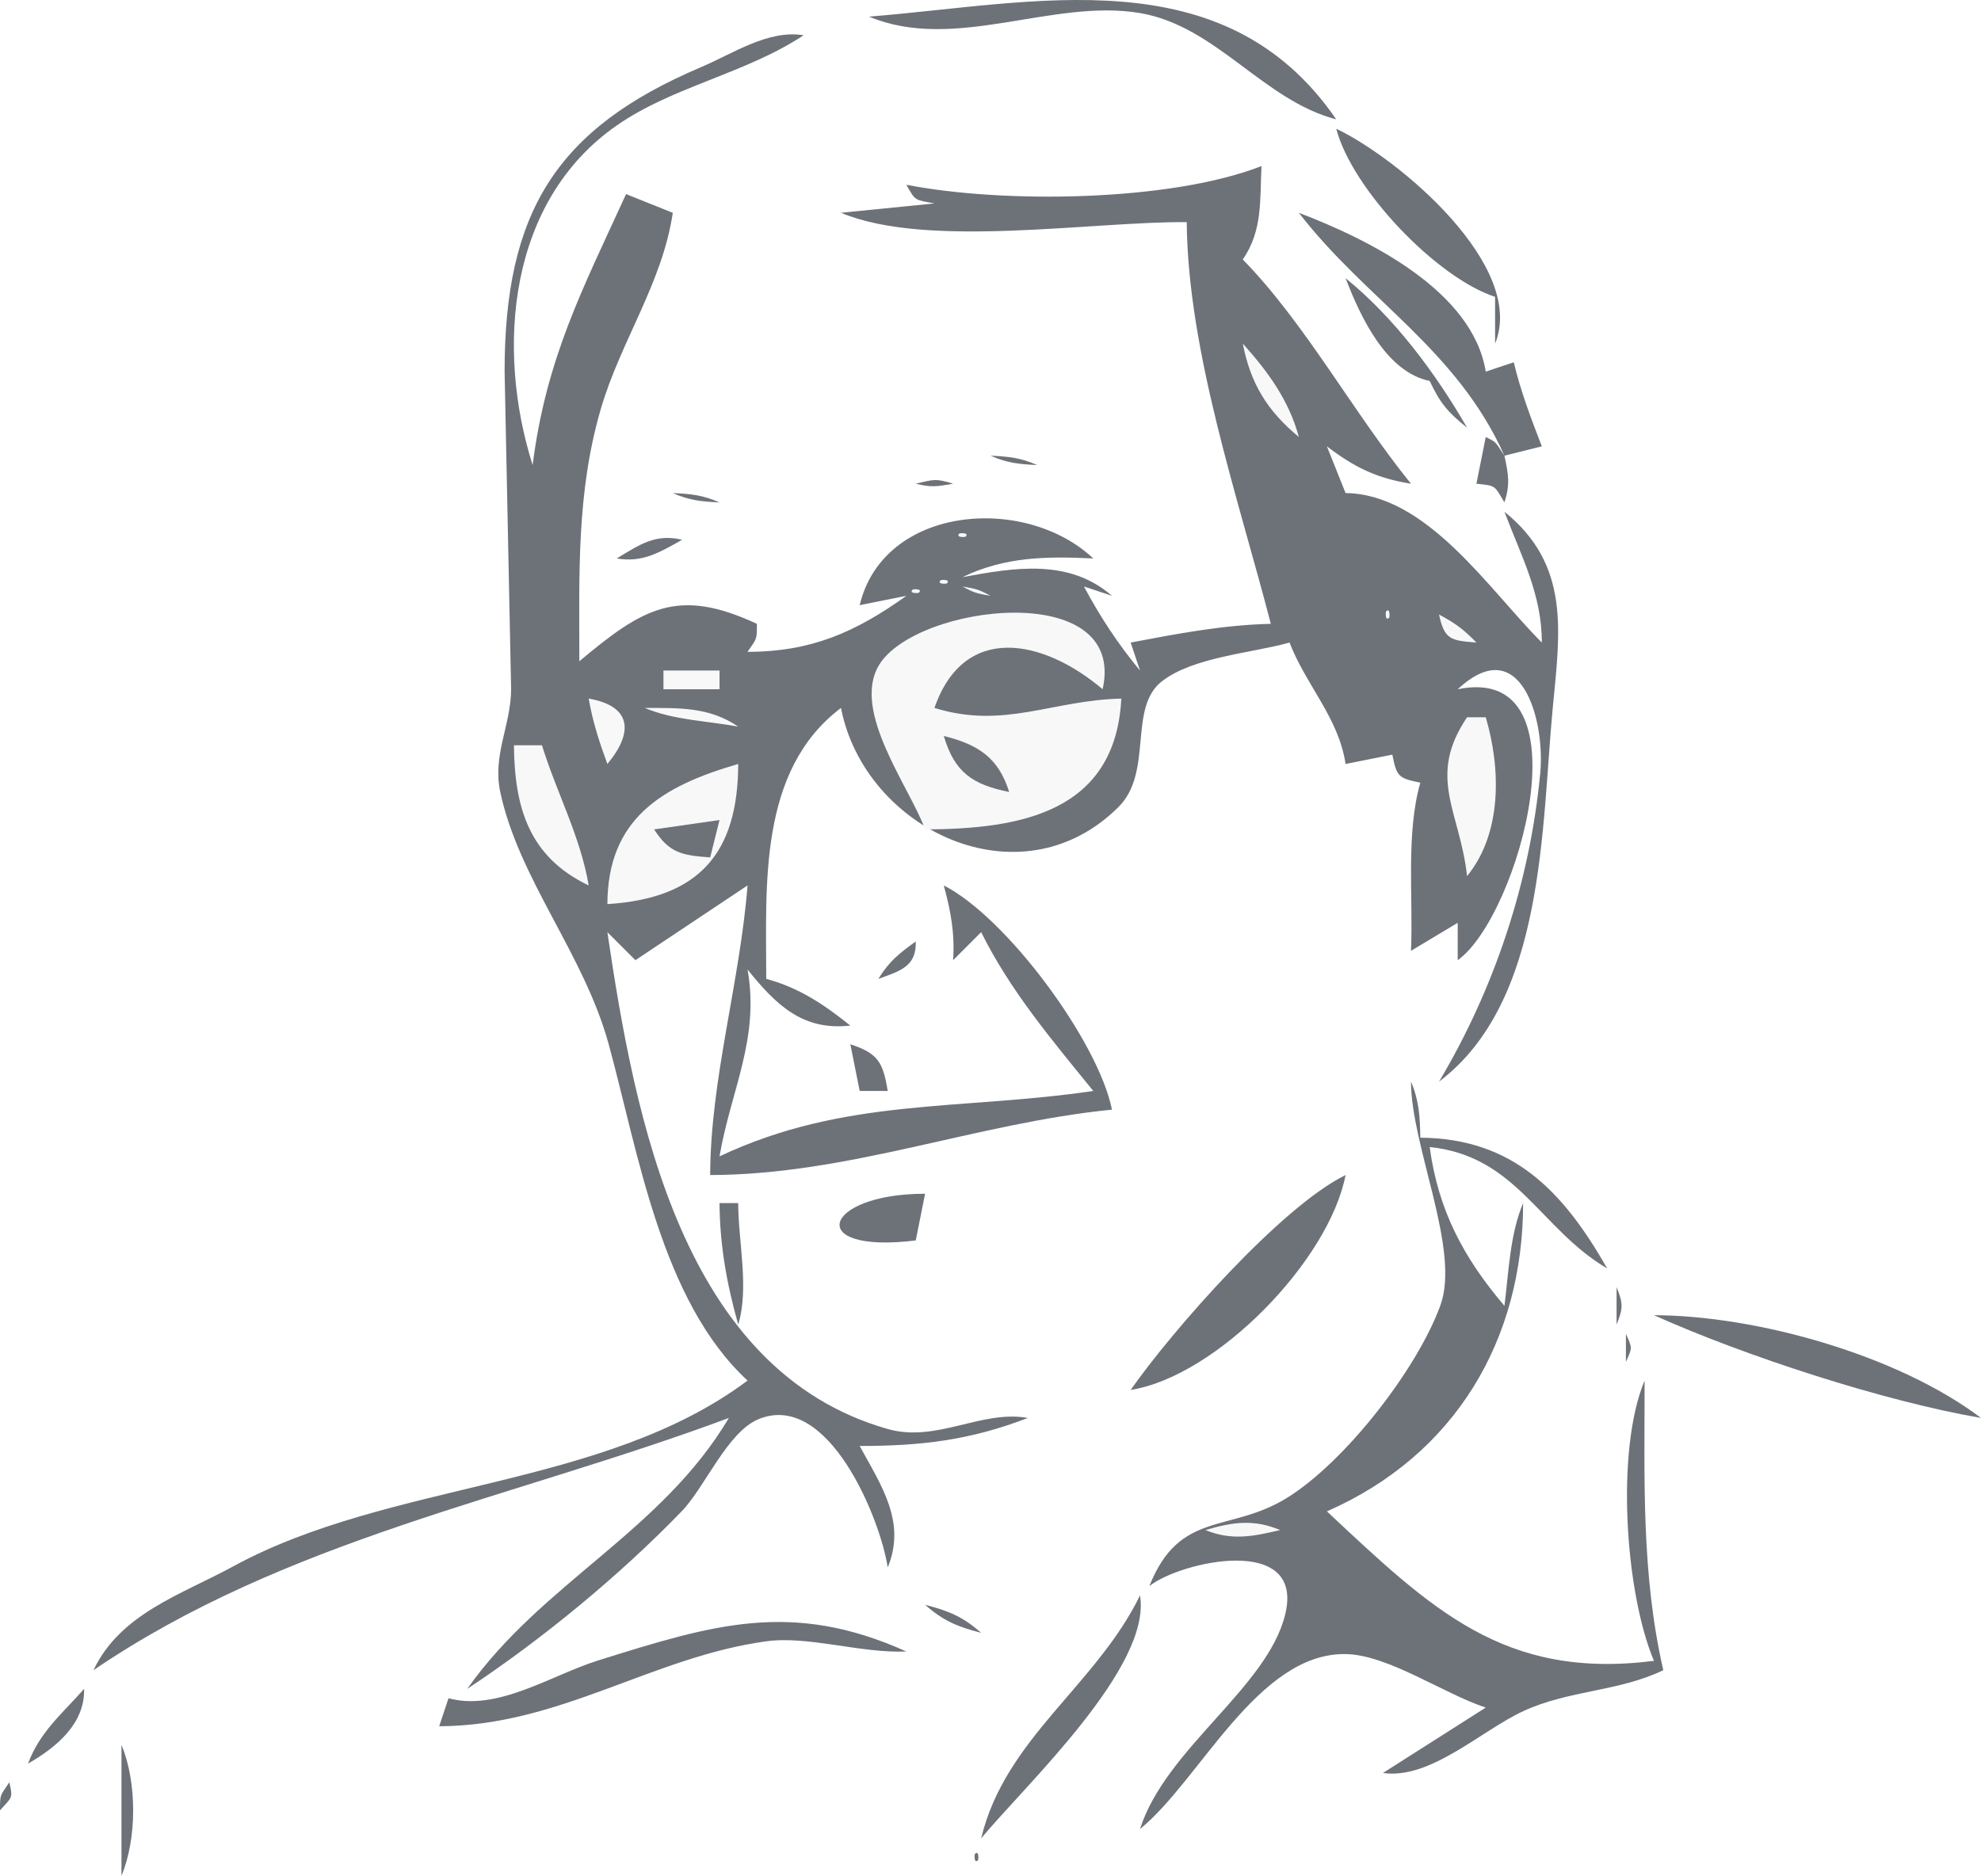
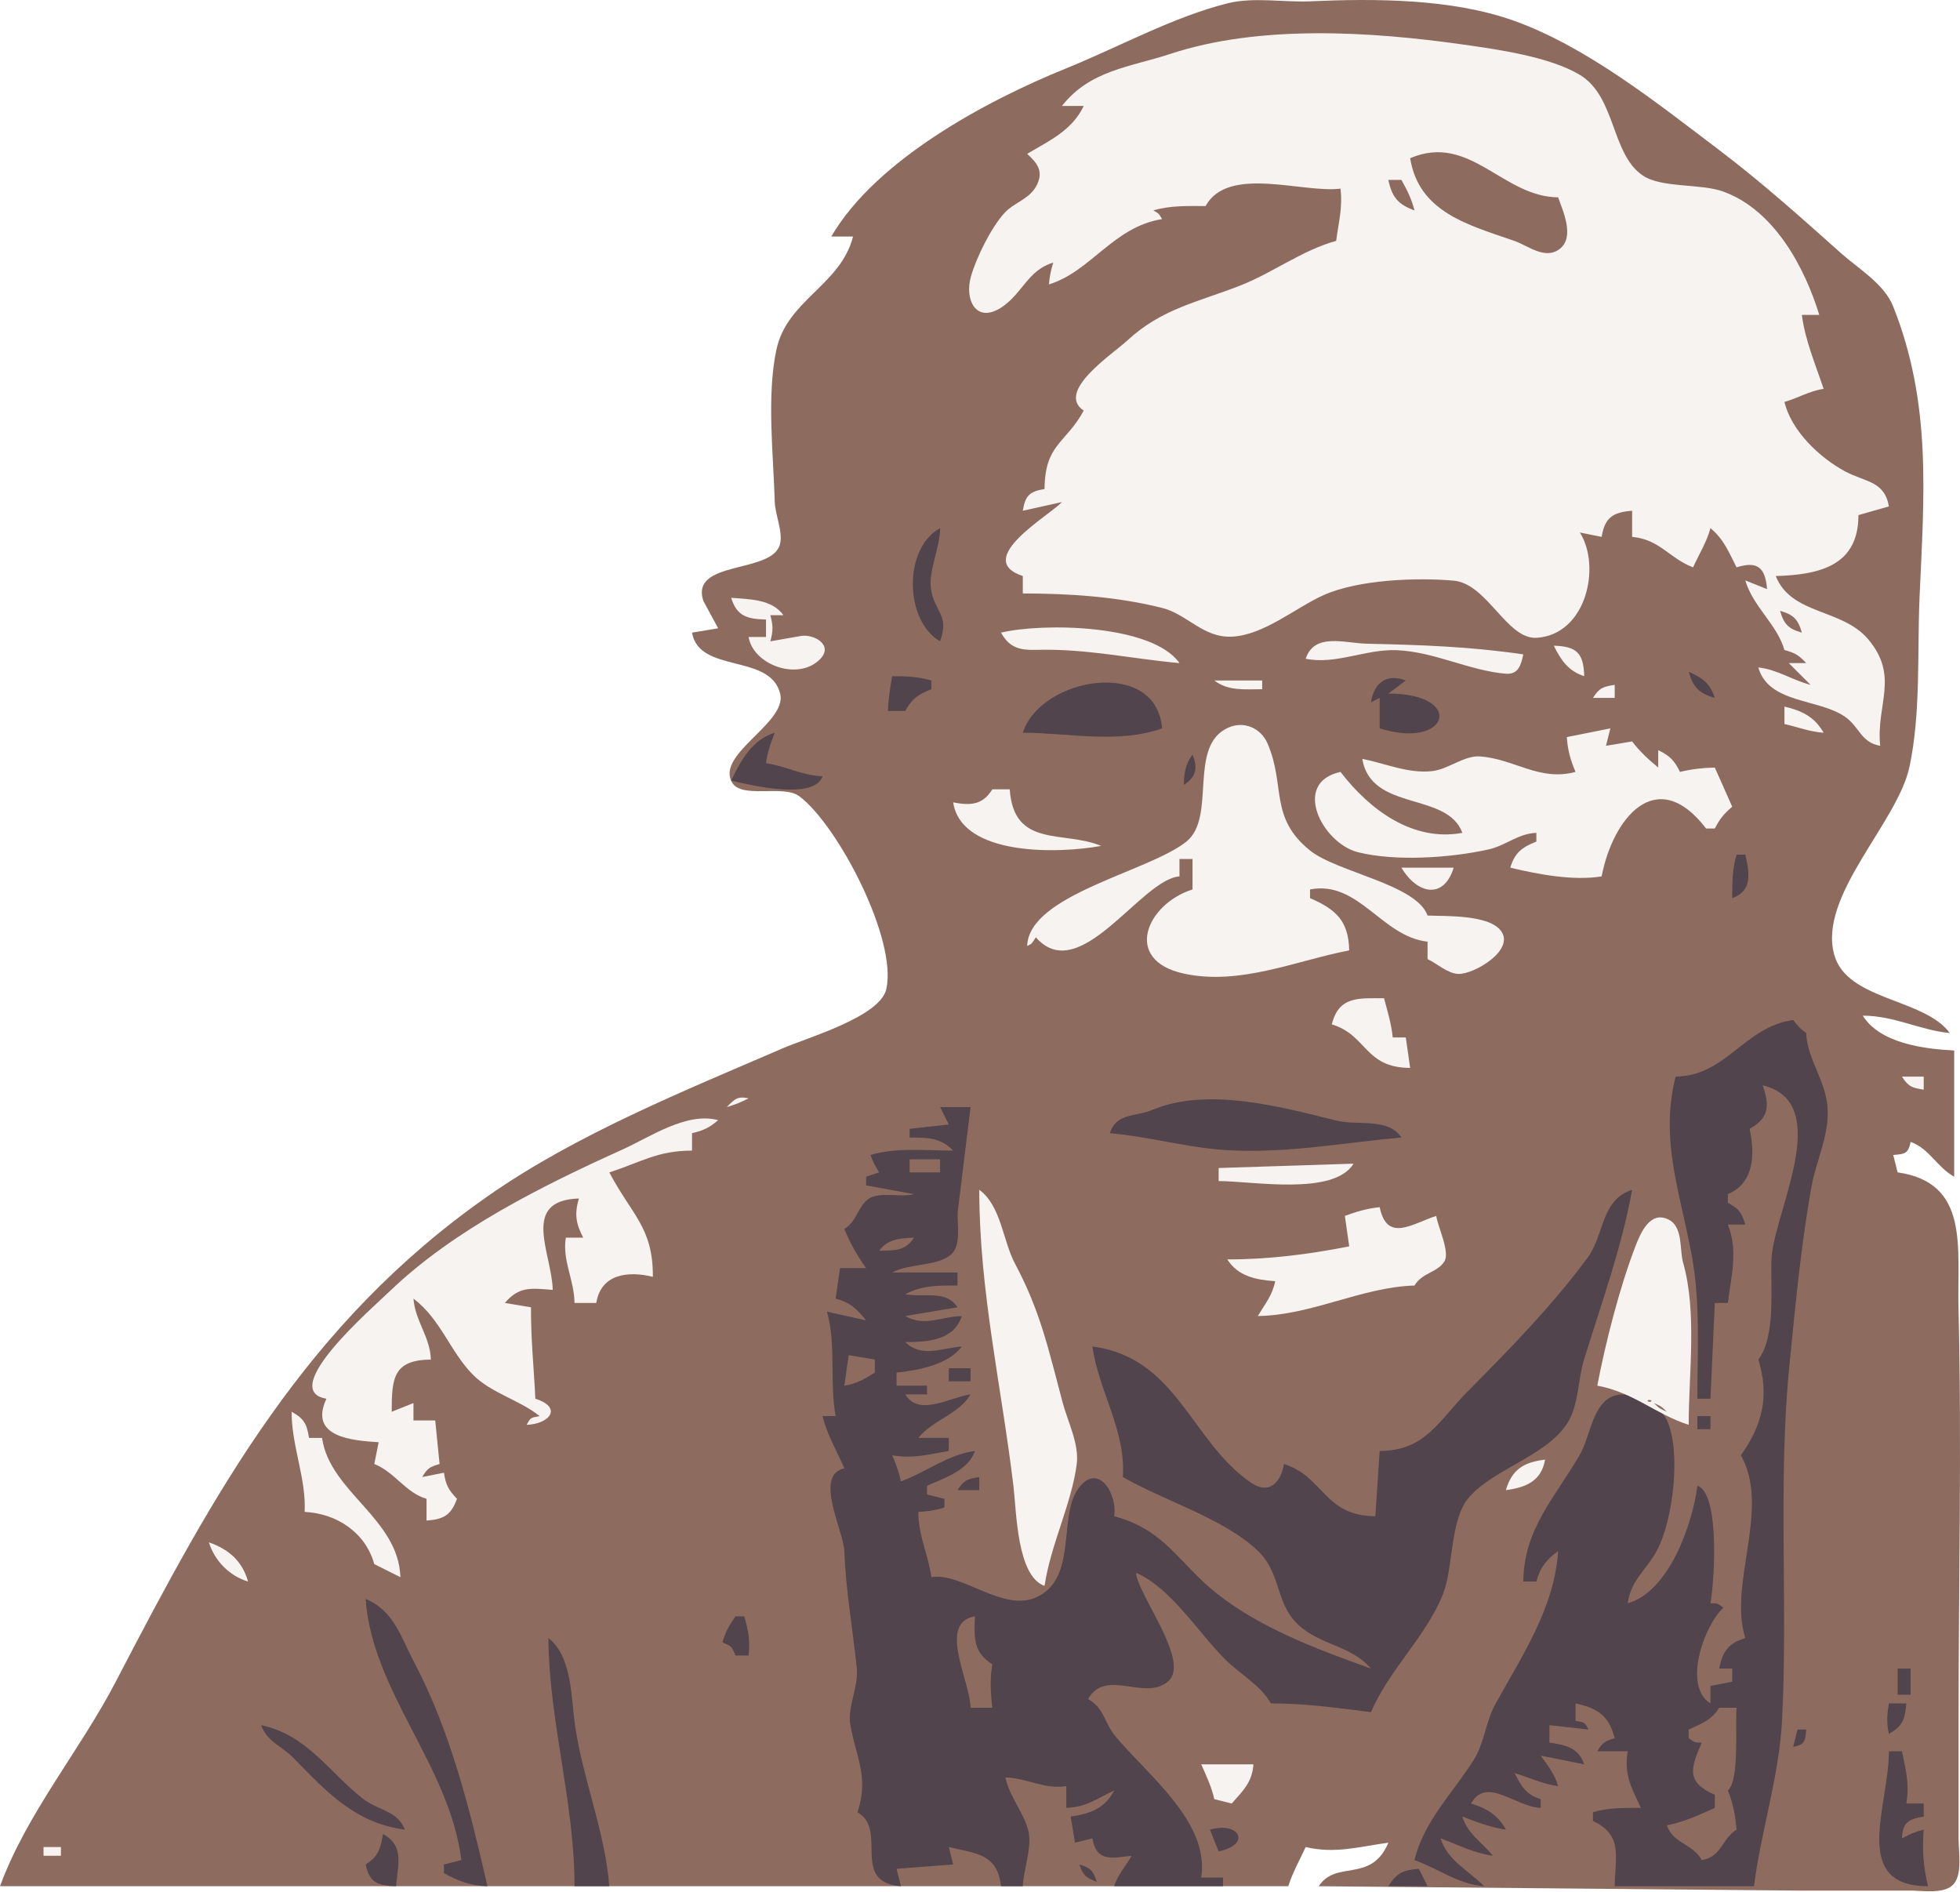
- <svg xmlns="http://www.w3.org/2000/svg" width="212" height="200.777" id="svg2" version="1.1">
-   <defs id="defs24" />
-   <path style="fill:#6d7279;stroke:none" d="m 93,1.777 c 9.161,3.844 19.625,-1.966 29,-0.378 8.164,1.383 13.189,9.347 21,11.378 C 130.987,-4.733 110.703,0.38 93,1.777 M 80,147.777 c -15.493,11.592 -38.222,10.732 -55,19.864 -5.661,3.081 -12.092,5.05 -15,11.136 20.667,-14.061 44.857,-18.374 68,-27 -7.198,12.147 -20.018,17.676 -28,29 7.999,-5.291 16.286,-12.113 22.957,-19.015 2.507,-2.594 4.892,-8.513 8.256,-9.872 7.476,-3.019 13.018,10.758 13.787,15.887 2.011,-4.848 -0.679,-8.746 -3,-13 6.599,0 11.812,-0.617 18,-3 -4.987,-0.893 -9.753,2.673 -15,1.182 -21.997,-6.249 -27.064,-33.303 -30,-53.182 l 3,3 12,-8 c -0.819,10.381 -3.971,20.742 -4,31 14.882,-0.041 28.452,-5.552 43,-7 -1.478,-7.326 -11.297,-20.596 -18,-24 0.758,2.803 1.186,5.099 1,8 l 3,-3 c 3.107,6.272 7.61,11.59 12,17 -14.302,2.103 -26.631,0.686 -40,7 1.224,-7.111 4.315,-12.586 3,-20 3.064,3.812 5.925,6.581 11,6 -2.828,-2.267 -5.494,-4.055 -9,-5 0,-10.028 -0.861,-22.309 8,-29 2.512,12.982 19.162,21.094 29.697,10.606 3.761,-3.745 0.979,-10.622 4.66,-13.466 3.377,-2.61 9.578,-2.995 13.643,-4.14 1.781,4.607 5.246,8.025 6,13 l 5,-1 c 0.482,2.364 0.636,2.518 3,3 -1.564,5.443 -0.754,12.254 -1,18 l 5,-3 0,4 c 6.542,-4.648 14.127,-31.931 0,-29 6.675,-6.222 9.383,3.151 8.829,9 -1.103,11.632 -4.882,23.02 -10.829,33 11.38,-8.587 10.953,-27.219 12.17,-40 0.776,-8.152 1.911,-15.297 -5.17,-21 1.782,4.723 4.022,8.869 4,14 -5.705,-5.705 -12.265,-15.88 -21,-16 l -2,-5 c 2.946,2.247 5.338,3.421 9,4 -6.116,-7.53 -11.358,-17.217 -18,-24 2.133,-3.117 1.821,-6.295 2,-10 -9.723,3.801 -27.566,4.036 -38,2 0.98,1.783 0.908,1.594 3,2 l -10,1 c 9.21,3.865 26.804,0.916 37,1 0.116,13.835 5.526,29.578 9,43 -5.079,0.105 -10.018,1.061 -15,2 l 1,3 c -2.357,-2.846 -4.258,-5.742 -6,-9 l 3,1 c -4.594,-3.995 -10.381,-3.043 -16,-2 4.569,-2.201 8.997,-2.237 14,-2 -7.33,-6.897 -22.456,-5.671 -25,5 l 5,-1 c -5.516,3.939 -10.202,5.977 -17,6 0.986,-1.479 1,-1.203 1,-3 -8.488,-3.96 -12.185,-1.698 -19,4 0,-9.266 -0.325,-18.017 2.296,-27 2.115,-7.247 6.592,-13.473 7.704,-21 l -5,-2 c -4.673,10.209 -8.552,17.602 -10,29 -3.96,-12.522 -2.605,-28.278 9.001,-36.348 C 72.022,9.243 79.743,7.9 86,3.777 c -3.777,-0.629 -7.527,1.947 -11,3.421 C 59.456,13.794 54,22.783 54,39.777 l 0.698,34 c -0.02,3.855 -2.01,7.045 -1.163,11 2.011,9.394 8.962,17.334 11.605,27 3.186,11.651 5.619,27.462 14.861,36 M 143,13.777 c 1.672,6.431 10.675,15.918 17,18 l 0,5 c 3.382,-8.307 -10.302,-19.802 -17,-23 m -4,9 c 7.223,9.36 16.895,14.595 22,26 -1.023,-1.534 -0.805,-1.402 -2,-2 l -1,5 c 2.121,0.228 1.89,0.15 3,2 0.622,-1.943 0.436,-2.949 0,-5 l 4,-1 c -1.151,-2.987 -2.261,-5.882 -3,-9 l -3,1 c -1.396,-8.656 -12.51,-14.141 -20,-17 m 5,7 c 1.622,4.219 4.363,10.046 9,11 1.104,2.357 1.956,3.376 4,5 -3.336,-5.799 -7.792,-11.787 -13,-16 m 11,1 1,1 -1,-1 z" id="path4" />
-   <path style="fill:#f8f8f9;stroke:none" d="m 133,36.777 c 0.833,4.304 2.634,7.209 6,10 -1.068,-3.931 -3.29,-6.979 -6,-10 z" id="path6" />
-   <path style="fill:#6d7279;stroke:none" d="m 106,48.777 c 1.769,0.779 3.036,0.912 5,1 -1.769,-0.779 -3.036,-0.912 -5,-1 m -8,3 c 1.659,0.406 2.242,0.309 4,0 -1.809,-0.574 -2.069,-0.465 -4,0 m -26,1 c 1.769,0.779 3.036,0.912 5,1 -1.769,-0.779 -3.036,-0.912 -5,-1 m -6,7 c 2.764,0.47 4.553,-0.631 7,-2 -2.837,-0.675 -4.522,0.495 -7,2 z" id="path8" />
-   <path style="fill:#f8f8f9;stroke:none" d="m 102.667,57.11 c -0.445,0.445 0.611,0.389 0.666,0.334 0.445,-0.445 -0.611,-0.389 -0.666,-0.334 m -2,5 c -0.445,0.445 0.611,0.389 0.666,0.334 0.445,-0.445 -0.611,-0.389 -0.666,-0.334 m -3,1 c -0.445,0.445 0.611,0.389 0.666,0.334 0.445,-0.445 -0.611,-0.389 -0.666,-0.334 m 5.333,-0.333 c 1.248,0.685 1.548,0.749 3,1 -1.248,-0.685 -1.548,-0.749 -3,-1 m 34,2 1,1 -1,-1 m 11.333,0.667 c -0.055,0.055 -0.111,1.111 0.334,0.666 0.055,-0.055 0.111,-1.111 -0.334,-0.666 M 99,88.777 c 10.304,-0.028 20.37,-1.883 21,-14 -7.452,0.174 -12.54,3.307 -20,1 3.206,-9.208 11.732,-7.321 18,-2 2.656,-11.872 -19.999,-9.122 -23.933,-2.582 -2.968,4.935 3.284,13.049 4.933,17.582 m 55,-23 c 0.578,2.697 1.261,2.789 4,3 -1.393,-1.434 -2.233,-2.045 -4,-3 m -83,6 0,2 6,0 0,-2 -6,0 m 84,2 1,1 -1,-1 m -92,1 c 0.426,2.469 1.132,4.645 2,7 2.815,-3.381 2.621,-6.195 -2,-7 m 6,1 c 3.091,1.309 6.672,1.382 10,2 -3.109,-2.124 -6.304,-1.989 -10,-2 m 88,1 c -4.344,6.432 -0.743,10.111 0,17 3.76,-4.594 3.624,-11.505 2,-17 l -2,0 z" id="path10" />
-   <path style="fill:#6d7279;stroke:none" d="m 101,78.777 c 1.157,3.901 3.059,5.196 7,6 -1.145,-3.677 -3.321,-5.082 -7,-6 z" id="path12" />
-   <path style="fill:#f8f8f9;stroke:none" d="m 55,79.777 c 0.06,6.678 1.621,11.954 8,15 -0.901,-5.3 -3.433,-9.914 -5,-15 l -3,0 m 10,17 c 9.841,-0.627 13.973,-5.456 14,-15 -8.342,2.403 -13.968,5.982 -14,15 z" id="path14" />
-   <path style="fill:#6d7279;stroke:none" d="m 70,88.777 c 1.635,2.545 2.994,2.779 6,3 l 1,-4 -7,1 m 28,12 c -1.816,1.297 -2.846,2.135 -4,4 2.383,-0.853 4.086,-1.349 4,-4 m -7,11 1,5 3,0 c -0.497,-3.066 -1.036,-4.032 -4,-5 m 60,4 c 0.001,6.921 5.322,17.979 3.141,23.961 -2.5,6.858 -10.234,16.785 -16.43,20.605 -6.137,3.784 -11.48,1.272 -14.711,9.434 3.321,-2.645 16.646,-5.642 14.539,3.025 -1.911,7.859 -12.789,14.344 -15.539,22.975 6.402,-5.178 12.578,-18.854 21.985,-18.726 4.556,0.062 10.544,4.271 15.015,5.726 l -11,7 c 5.057,0.738 10.486,-4.518 15,-6.61 4.906,-2.275 10.188,-2.074 15,-4.39 -2.363,-10.337 -2,-20.42 -2,-31 -3.112,7.416 -2.088,22.681 1,30 -16.027,2.025 -23.738,-5.463 -35,-16 13.785,-6.054 20.998,-18.414 21,-33 -1.417,3.346 -1.542,7.372 -2,11 -4.396,-5.171 -7.085,-10.239 -8,-17 9.314,0.96 11.796,8.767 19,13 -4.742,-8.318 -10.095,-13.911 -20,-14 -0.047,-2.253 -0.126,-3.948 -1,-6 m -30,33 c 9.214,-1.463 21.229,-13.845 23,-23 -6.888,3.366 -18.567,16.657 -23,23 m -23,-16 1,-5 c -10.975,0.001 -13.003,6.483 -1,5 m -21,-4 c 0.038,4.554 0.77,8.622 2,13 1.198,-3.893 0.003,-8.851 0,-13 l -2,0 m 96,9 0,4 c 0.71,-1.759 0.71,-2.241 0,-4 m 4,3 c 9.692,4.352 24.55,9.201 35,11 -8.871,-6.713 -23.978,-10.968 -35,-11 m -3,2 0,3 c 0.696,-1.554 0.696,-1.446 0,-3 z" id="path16" />
-   <path style="fill:#f8f8f9;stroke:none" d="m 129,163.777 c 2.806,1.146 5.071,0.692 8,0 -2.852,-1.188 -5.06,-0.864 -8,0 z" id="path18" />
-   <path style="fill:#6d7279;stroke:none" d="m 122,170.777 c -4.732,9.675 -14.433,15.292 -17,26 4.769,-5.749 18.275,-18.336 17,-26 m -74,11 -1,3 c 12.882,-0.036 22.786,-7.421 35,-9.092 4.497,-0.615 10.117,1.298 15,1.092 -12.267,-5.518 -20.651,-2.905 -33,0.96 -4.984,1.56 -10.767,5.479 -16,4.04 m 51,-10 c 1.953,1.724 3.463,2.345 6,3 -1.953,-1.724 -3.463,-2.345 -6,-3 m -90,9 c -2.368,2.685 -4.732,4.588 -6,8 3.082,-1.773 6.093,-4.293 6,-8 m 4,6 0,14 c 1.667,-3.972 1.667,-10.028 0,-14 m -12,4 c -0.986,1.479 -1,1.203 -1,3 1.289,-1.443 1.401,-1.234 1,-3 m 103.333,7.667 c -0.055,0.055 -0.111,1.111 0.334,0.666 0.055,-0.055 0.111,-1.111 -0.334,-0.666 z" id="path20" />
+ <svg xmlns="http://www.w3.org/2000/svg" width="450.336" height="434.5" id="svg2" version="1.1">
+   <defs id="defs78" />
+   <path style="fill:#8d6c5f;stroke:none" d="m 191,54.337 5,0 c -2.9,11.265 -15.175,14.546 -17.61,26 -2.269,10.669 -0.694,24.1 -0.375,35 0.087,2.966 1.961,6.948 1.173,9.772 -1.892,6.777 -20.688,3.504 -17.585,12.946 l 3.397,6.282 -6,1 c 1.642,9.464 17.926,4.718 20.252,14.004 1.685,6.727 -14.78,13.845 -11.08,20.393 2.206,3.903 11.828,0.433 15.503,3.206 8.841,6.671 22.533,32.844 19.967,44.292 -1.428,6.37 -18.134,11.158 -23.642,13.537 -22.761,9.829 -47.606,19.811 -68,34.086 -41.567,29.096 -62.616,67.643 -85.395,111.482 -8.176,15.734 -20.489,30.296 -26.605,47 l 296,0 c 1.004,-3.175 2.6,-5.985 4,-9 6.75,1.607 12.326,-0.101 19,-1 -4.01,9.437 -11.98,3.822 -16,10 l 110,1 26,0 c 2.803,0 7.975,0.918 9.972,-1.603 1.94,-2.449 1.028,-7.487 1.028,-10.397 l 0,-26 c 0,-31.992 0.767,-64.072 -0.015,-96 -0.336,-13.743 2.604,-28.636 -13.985,-31 l -1,-4 c 2.739,-0.211 3.422,-0.302 4,-3 4.39,1.608 5.97,5.751 10,8 l 0,-29 c -7.1,-0.364 -17.047,-1.672 -21,-8 7.282,0.006 12.968,3.294 20,4 -5.892,-8.037 -23.639,-7.434 -26.566,-18.015 -3.747,-13.553 14.542,-30.266 17.291,-43.155 2.64,-12.372 1.762,-26.221 2.314,-38.83 1.022,-23.331 2.871,-44.526 -6.068,-66.961 -2.063,-5.178 -7.955,-8.62 -11.971,-12.205 -9.105,-8.127 -18.264,-16.333 -28,-23.704 -14.071,-10.654 -30.461,-23.785 -47.285,-29.748 -14.298,-5.068 -31.87,-5.071 -46.715,-4.421 -6.081,0.266 -12.974,-1.024 -18.91,0.454 -12.47,3.104 -25.136,10.099 -37.09,14.938 -18.307,7.41 -43.72,21.011 -54,38.648 z" id="path4" />
+   <path style="fill:#f7f3f1;stroke:none" d="m 244,24.337 5,0 c -2.678,5.621 -7.836,7.954 -13,11 2.199,2.05 3.76,3.822 2.333,6.95 -1.594,3.494 -5.217,4.072 -7.595,6.698 -3.034,3.348 -6.389,10.155 -7.647,14.522 -1.539,5.342 1.189,11.03 7.141,7.026 4.694,-3.157 6.014,-8.545 11.768,-10.195 -0.562,1.8 -0.824,3.122 -1,5 9.634,-2.936 14.798,-13.229 26,-15 -0.768,-1.314 -0.686,-1.232 -2,-2 3.96,-1.171 7.887,-1 12,-1 5.18,-9.425 22.303,-2.907 31,-4 0.512,4.429 -0.434,7.696 -1,12 -7.824,2.148 -14.557,7.34 -22.086,10.282 -9.765,3.816 -18.029,5.308 -25.873,12.583 -3.418,3.17 -16.556,11.731 -10.041,16.136 -4.142,7.595 -8.914,7.622 -9,18 -3.474,0.577 -4.423,1.526 -5,5 l 9,-2 c -2.968,3.165 -20.559,13.163 -9,17 l 0,4 c 10.664,0 21.662,0.727 31.986,3.313 5.806,1.455 9.412,6.885 15.989,6.614 7.367,-0.304 14.669,-6.64 21.115,-9.533 7.968,-3.576 21.282,-4.09 29.909,-3.335 7.723,0.675 12.224,13.581 19.094,13.128 11.41,-0.754 14.824,-16.379 9.907,-24.187 l 5,1 c 0.709,-4.444 2.606,-5.665 7,-6 l 0,6 c 6.373,0.576 8.561,4.94 14,7 1.384,-3.023 3.136,-5.802 4,-9 3.079,2.537 4.203,5.503 6,9 4.795,-1.522 6.617,0.036 7,5 l -5,-2 c 1.84,6.139 7.277,10.052 9,16 2.434,0.651 3.283,1.16 5,3 l -4,0 5,5 c -4.21,-1.08 -7.598,-3.513 -12,-4 2.353,8.332 13.842,7.129 19.856,11.287 3.475,2.403 3.647,5.933 8.144,6.713 -0.998,-9.451 4.486,-15.901 -2.768,-24.482 -6.008,-7.107 -17.63,-5.519 -21.232,-14.518 10.551,-0.305 18.991,-2.62 19,-14 l 7,-2 c -1.005,-5.86 -5.482,-5.599 -10,-8.008 -5.947,-3.172 -12.426,-9.371 -14,-15.992 3.135,-0.891 5.722,-2.523 9,-3 -1.844,-5.542 -4.26,-11.187 -5,-17 l 4,0 c -3.235,-10.57 -10.153,-23.976 -22,-28.312 -5.257,-1.925 -14.203,-0.767 -18.567,-3.715 -7.255,-4.899 -6.145,-18.132 -14.452,-23.119 -6.949,-4.171 -18.939,-5.851 -26.981,-6.985 -21.116,-2.976 -46.574,-4.588 -67.09,2.171 -9.257,3.05 -18.468,3.732 -24.91,11.959 z" id="path6" />
+   <path style="fill:#8d6c5f;stroke:none" d="m 324,36.337 c 1.994,12.524 13.594,15.39 23.961,19.012 3.17,1.108 7.075,4.454 10.436,1.808 3.453,-2.718 0.74,-8.636 -0.397,-11.82 -12.812,-0.116 -20.239,-14.829 -34,-9 m -5,5 c 0.812,3.932 2.214,5.639 6,7 -0.659,-2.609 -1.687,-4.64 -3,-7 l -3,0 z" id="path8" />
+   <path style="fill:#51444c;stroke:none" d="m 216,147.337 c 2.197,-6.222 -1.251,-6.52 -2.103,-12.089 -0.602,-3.937 2.1,-9.526 2.103,-13.911 -8.481,4.589 -8.217,21.253 0,26 z" id="path10" />
+   <path style="fill:#f7f3f1;stroke:none" d="m 168,137.337 c 1.303,4.292 3.735,4.861 8,5 l 0,4 -4,0 c 1.042,6.399 11.334,10.189 16.377,5.143 3.263,-3.264 -1.346,-5.879 -4.38,-5.374 l -6.997,1.231 c 0.646,-2.458 0.646,-3.542 0,-6 l 3,0 c -2.592,-3.672 -7.757,-3.665 -12,-4 z" id="path12" />
+   <path style="fill:#8d6c5f;stroke:none" d="m 409,140.337 c 0.863,3.064 1.936,4.137 5,5 -0.863,-3.064 -1.936,-4.137 -5,-5 z" id="path14" />
+   <path style="fill:#f7f3f1;stroke:none" d="m 230,145.337 c 1.864,3.38 4.131,4.054 8,3.956 11.85,-0.299 21.467,2.006 33,3.044 -6.263,-8.915 -31.361,-9.294 -41,-7 m 70,6 c 6.864,1.436 13.83,-2.275 21,-1.961 8.551,0.375 16.611,4.678 24.891,5.399 3.02,0.262 3.588,-2.054 4.109,-4.438 -12.373,-1.819 -23.552,-2.171 -36,-2.455 -5.058,-0.116 -11.989,-2.603 -14,3.455 m 57,-3 c 1.67,3.362 3.362,5.848 7,7 -0.174,-5.31 -1.69,-6.826 -7,-7 z" id="path16" />
+   <path style="fill:#51444c;stroke:none" d="m 388,154.337 c 1.038,3.591 2.409,4.962 6,6 -1.088,-3.351 -2.802,-4.603 -6,-6 m -183,1 c -0.501,2.686 -0.883,5.27 -1,8 l 4,0 c 1.519,-2.849 3.003,-3.798 6,-5 l 0,-2 c -3.041,-0.9 -5.831,-0.992 -9,-1 m 110,6 2,-1 0,7 c 15.97,4.983 19.743,-7.998 2,-8 l 4,-3 c -4.438,-1.712 -7.274,0.552 -8,5 m -80,7 c 10.544,0.029 21.919,2.599 32,-1 -1.246,-16.34 -27.876,-11.824 -32,1 z" id="path18" />
+   <path style="fill:#f7f3f1;stroke:none" d="m 279,156.337 c 3.266,2.474 7.01,2 11,2 l 0,-2 -11,0 m 87,4 5,0 0,-3 c -2.689,0.418 -3.554,0.717 -5,3 m 44,2 0,4 c 3.081,0.687 5.817,1.789 9,2 -2.043,-3.624 -4.999,-5.081 -9,-6 m -174,55 c 1.195,-0.598 0.977,-0.466 2,-2 10.053,11.502 24.138,-13.343 33,-14 l 0,-4 3,0 0,7 c -10.589,3.343 -16.138,16.286 -1.961,19.342 12.868,2.773 25.529,-2.923 37.961,-5.342 -0.163,-6.724 -2.955,-9.384 -9,-12 l 0,-2 c 11.183,-2.143 16.434,10.83 27,12 l 0,4 c 2.168,1.021 4.63,3.33 7.09,3.409 3.525,0.113 12.911,-5.364 9.863,-9.771 -2.695,-3.897 -12.677,-3.454 -16.953,-3.638 -2.507,-7.155 -20.796,-9.941 -26.996,-14.939 -9.456,-7.622 -5.572,-14.878 -9.769,-24.593 -1.543,-3.571 -5.458,-5.265 -9.091,-3.606 -9.319,4.256 -2.53,20.532 -9.578,26.168 -8.671,6.934 -36.174,12.152 -36.566,23.97 m 124,-48 c 0.19,2.971 0.834,5.26 2,8 -8.295,2.234 -13.999,-2.961 -21.91,-3.558 -3.668,-0.277 -7.309,2.977 -11.09,3.383 -5.489,0.589 -10.688,-1.78 -16,-2.825 2.028,12.196 19.505,7.465 23,17 -11.237,2.086 -21.169,-5.101 -28,-14 -11.342,2.473 -4.177,16.388 4.001,18.446 8.645,2.176 21.353,1.298 29.999,-0.635 4.036,-0.902 6.806,-3.67 11,-3.811 l 0,2 c -3.331,1.331 -4.936,2.543 -6,6 6.428,1.53 14.485,3.071 21,2 2.511,-13.174 12.523,-25.95 24,-11 l 2,0 c 1.163,-2.217 2.086,-3.394 4,-5 l -4,-9 c -2.784,0.058 -5.291,0.352 -8,1 -1.324,-2.687 -2.313,-3.676 -5,-5 l 0,4 c -2.286,-1.896 -4.205,-3.644 -6,-6 l -6,1 1,-4 -10,2 z" id="path20" />
+   <path style="fill:#51444c;stroke:none" d="m 168,179.337 c 5.066,1.206 19.166,4.454 21,-1 -4.686,-0.148 -8.454,-2.352 -13,-3 0.324,-2.539 1.082,-4.618 2,-7 -5.143,1.572 -7.78,6.329 -10,11 m 106,-6 c -1.678,2.382 -1.916,4.087 -2,7 2.824,-1.829 3.263,-3.883 2,-7 z" id="path22" />
+   <path style="fill:#f7f3f1;stroke:none" d="m 228,181.337 c -2.213,3.614 -5.016,3.764 -9,3 1.947,12.506 24.499,11.764 34,10 -8.607,-3.612 -20.068,0.614 -21,-13 l -4,0 z" id="path24" />
+   <path style="fill:#51444c;stroke:none" d="m 399,196.337 c -0.99,3.35 -0.998,6.514 -1,10 4.692,-1.65 3.989,-5.796 3,-10 l -2,0 z" id="path26" />
+   <path style="fill:#f7f3f1;stroke:none" d="m 322,199.337 c 3.564,6.039 9.713,7.449 12,0 l -12,0 m -16,36 c 8.153,2.452 7.482,9.97 18,10 l -1,-7 -3,0 c -0.311,-3.124 -1.198,-5.972 -2,-9 -5.815,10e-4 -10.396,-0.526 -12,6 z" id="path28" />
+   <path style="fill:#51444c;stroke:none" d="m 385,247.337 c -3.662,14.39 0.965,26.378 3.69,41 2.021,10.846 1.31,22.018 1.31,33 l 3,0 1,-22 3,0 c 0.779,-6.161 2.39,-12.07 0,-18 l 4,0 c -0.812,-2.782 -1.453,-3.627 -4,-5 l 0,-2 c 6.045,-2.533 6.267,-9.171 5,-15 4.567,-2.53 4.578,-5.417 3,-10 16.635,4.002 2.414,29.442 2.018,40.015 -0.246,6.593 1.036,17.633 -3.018,22.985 2.586,8.36 0.99,14.907 -4,22 6.898,12.403 -2.952,29.303 1,42 -3.901,1.157 -5.196,3.059 -6,7 l 3,0 0,3 -5,1 0,4 c -6.387,-3.95 -1.536,-17.844 3,-22 -1.479,-0.986 -1.203,-1 -3,-1 1.006,-5.808 2.094,-25.31 -3,-27 -1.151,8.986 -6.546,24.29 -16,27 0.723,-5.406 4.248,-7.574 6.686,-12.09 3.683,-6.82 5.595,-22.452 2.42,-29.725 -1.933,-4.428 -10.313,-8.495 -14.382,-4.582 -3.124,3.004 -3.657,8.707 -5.809,12.397 -5.689,9.756 -12.807,16.956 -12.915,29 l 3,0 c 0.893,-3.287 2.265,-4.981 5,-7 -0.852,13.124 -8.33,24.105 -14.421,35.17 -2.25,4.087 -2.476,8.818 -4.977,12.815 -4.7,7.511 -11.518,14.121 -13.602,23.015 5.472,1.962 10.092,5.575 16,6 -3.568,-3.611 -8.468,-5.938 -10,-11 3.955,1.489 7.803,3.442 12,4 -2.544,-3.188 -5.797,-4.986 -7,-9 3.331,1.283 6.46,2.47 10,3 -1.878,-3.423 -4.314,-4.82 -8,-6 3.552,-6.352 10.214,0.812 16,1 l 0,-2 c -3.409,-1.07 -4.394,-2.87 -6,-6 3.401,1.046 6.449,2.538 10,3 -0.819,-2.791 -2.295,-4.644 -4,-7 l 10,2 c -1.33,-3.822 -4.2,-4.426 -8,-5 l 0,-4 9,1 c -0.98,-1.783 -0.908,-1.594 -3,-2 l 0,-4 c 5.149,1.127 7.624,2.79 9,8 -2.297,0.674 -2.774,0.965 -4,3 l 7,0 c -0.899,5.473 0.801,8.189 3,13 -3.801,0 -7.343,-0.081 -11,1 l 0,2 c 7.046,3.354 5.056,8.24 5,15 l 32,0 c 1.61,-12.645 5.808,-25.361 6.455,-38.17 1.378,-27.273 -1.014,-54.53 1.716,-81.83 1.362,-13.627 2.643,-27.427 5.087,-40.91 1.045,-5.763 3.794,-11.09 3.688,-17.09 -0.121,-6.854 -4.752,-11.827 -4.946,-18 -1.457,-1.103 -1.897,-1.543 -3,-3 -11.194,1.517 -15.381,12.87 -27,13 z" id="path30" />
+   <path style="fill:#f7f3f1;stroke:none" d="m 437,247.337 c 1.446,2.283 2.311,2.582 5,3 l 0,-3 -5,0 m -270,7 c 1.875,-0.547 3.255,-1.11 5,-2 -2.509,-0.566 -3.22,0.152 -5,2 z" id="path32" />
+   <path style="fill:#51444c;stroke:none" d="m 255,260.337 c 9.387,0.819 18.465,3.543 28,3.961 13.611,0.596 25.768,-1.806 39,-2.961 -3.007,-4.639 -10.059,-2.67 -15,-3.903 -12.947,-3.231 -29.598,-7.714 -42.17,-2.472 -4.093,1.707 -8.247,0.606 -9.83,5.375 m -39,-6 2,4 -9,1 0,2 c 4.114,0.015 7.033,-0.03 10,3 -6.243,0 -12.986,-0.778 -19,1 0.613,1.662 1.043,2.483 2,4 l -3,1 0,2 11,2 c -2.992,0.823 -7.944,-0.639 -10.401,1.066 -2.543,1.765 -2.616,5.106 -5.599,6.934 1.305,3.254 2.969,6.142 5,9 l -6,0 -1,7 c 3.308,0.859 4.86,2.361 7,5 l -9,-2 c 2.185,7.571 0.534,16.018 2,24 l -3,0 c 0.991,4.23 3.287,8.002 5,12 -7.079,1.517 -0.172,14.357 0,19 0.344,9.301 1.984,18.186 2.861,27 0.422,4.241 -2.215,8.777 -1.472,13 1.307,7.432 4.343,12.012 1.611,20 7.156,4.045 -1.76,16.064 10,17 l -1,-4 13,-1 -1,-4 c 6.289,1.515 11.157,1.497 12,9 l 5,0 c 0.171,-3.971 2.261,-9.075 1.231,-12.91 -1.141,-4.247 -4.207,-7.483 -5.231,-12.09 4.957,0.157 9.079,2.818 14,2 l 0,5 c 4.544,-0.148 7.043,-2.136 11,-4 -2.182,4.171 -5.478,5.319 -10,6 l 1,6 4,-1 c 0.909,5.442 4.37,4.569 9,4 -1.358,2.485 -3.16,4.258 -4,7 l 25,0 0,-2 -5,0 c 1.981,-12.758 -12.425,-23.647 -19.701,-32.424 -2.597,-3.132 -2.565,-6.519 -6.299,-8.576 4.056,-7.177 12.985,0.547 18.357,-4.028 5.314,-4.525 -6.773,-19.59 -7.357,-24.972 7.945,3.331 14.424,13.879 20.576,19.961 3.427,3.387 8.069,5.846 10.424,10.039 8.032,0 15.146,1.043 23,2 4.16,-9.715 12.643,-17.383 16.505,-27 2.541,-6.33 1.52,-17.226 6.095,-22.432 5.863,-6.673 18.775,-9.779 22.983,-17.756 2.146,-4.071 2.021,-9.409 3.376,-13.812 3.914,-12.719 8.721,-25.94 11.041,-39 -7.26,2.397 -6.329,10.324 -10.209,15.576 -8.223,11.129 -17.761,20.867 -27.532,30.709 -6.753,6.803 -9.696,13.678 -20.259,13.715 l -1,15 c -11.861,-0.098 -11.784,-9.125 -21,-12 -0.65,4.077 -3.296,7.2 -7.544,4.307 -13.819,-9.411 -16.966,-28.758 -36.456,-31.307 1.421,10.252 7.69,19.19 7,30 9.442,5.448 23.194,9.498 30.995,16.938 5.432,5.18 3.973,11.992 9.31,17.007 4.955,4.657 12.113,4.71 16.695,10.055 -11.992,-4.29 -25.405,-9.255 -35.518,-17.328 -8.765,-6.997 -11.744,-14.533 -23.482,-17.672 0.823,-5.368 -4.047,-12.952 -8.566,-5.852 -4.175,6.56 0.049,20.531 -9.534,24.565 -7.635,3.214 -16.993,-5.871 -23.9,-4.713 -0.747,-5.291 -2.984,-9.425 -3,-15 2.205,-0.094 3.894,-0.356 6,-1 l 0,-2 -4,-1 0,-2 c 4.079,-1.831 9.514,-3.527 11,-8 -6.213,0.827 -11.214,4.882 -17,7 -0.464,-2.172 -1.105,-3.958 -2,-6 4.77,0.843 8.334,-0.211 13,-1 l 0,-3 -7,0 c 3.44,-4.209 9.355,-5.453 12,-10 -4.935,0.726 -11.903,5.193 -15,0 l 5,0 0,-2 -7,0 0,-3 c 4.949,-0.493 11.941,-1.845 15,-6 -4.803,0.392 -9.202,2.643 -13,-1 5.223,-0.044 11.125,-0.35 13,-6 -4.881,0.154 -8.583,2.548 -13,0 l 12,-2 c -2.67,-4.103 -7.637,-2.149 -12,-3 3.953,-2.11 7.587,-2 12,-2 l 0,-3 -15,0 c 3.86,-2.092 10.157,-1.397 13.397,-4.024 2.588,-2.099 1.459,-7.08 1.657,-9.976 l 2.946,-24 -7,0 z" id="path34" />
+   <path style="fill:#f7f3f1;stroke:none" d="m 75,321.337 c -4.177,8.924 6.121,9.603 12,10 l -1,5 c 4.775,1.902 7.126,6.562 12,8 l 0,5 c 3.956,-0.305 5.616,-1.232 7,-5 -1.965,-2.052 -2.574,-3.194 -3,-6 l -5,1 c 1.226,-2.035 1.703,-2.326 4,-3 l -1,-10 -5,0 0,-4 -5,2 c 0.001,-7.701 0.332,-11.898 9,-12 -0.174,-5.265 -3.612,-8.808 -4,-14 6.257,4.734 8.391,12.127 13.613,17.443 4.182,4.256 10.735,5.817 15.387,9.557 -2.092,0.406 -2.02,0.217 -3,2 5.217,-0.174 8.392,-3.966 2,-6 -0.352,-7.556 -1.027,-13.314 -1,-21 l -6,-1 c 3.305,-3.929 6.203,-3.362 11,-3 -0.179,-8.369 -7.523,-20.558 6,-21 -1.025,3.571 -0.708,5.715 1,9 l -4,0 c -0.832,5.36 1.937,9.607 2,15 l 5,0 c 1.087,-6.659 7.278,-7.421 13,-6 0.094,-11.328 -4.884,-14.249 -10,-24 7.105,-2.25 10.964,-5 19,-5 l 0,-4 c 2.566,-0.598 4.022,-1.268 6,-3 -7.269,-1.918 -15.506,3.824 -21.999,6.762 -18.23,8.246 -38.653,18.328 -53.411,32.512 -3.988,3.833 -25.973,22.826 -14.59,24.726 z" id="path36" />
+   <path style="fill:#8d6c5f;stroke:none" d="m 209,266.337 0,3 7,0 0,-3 -7,0 z" id="path38" />
+   <path style="fill:#f7f3f1;stroke:none" d="m 280,268.337 0,3 c 7.817,0 26.441,3.452 31,-4 l -31,1 m -55,5 c 0,23.229 5.097,45.065 7.845,68 0.718,5.994 0.796,20.764 7.155,23 1.401,-9.484 6.244,-18.947 7.397,-28 0.584,-4.591 -2.068,-9.741 -3.232,-14.09 -3.233,-12.083 -5.048,-20.854 -10.941,-31.91 -2.845,-5.338 -3.18,-13.301 -8.224,-17 m 84,6 1,7 c -9.324,1.837 -18.462,3 -28,3 2.402,3.854 6.635,4.722 11,5 -0.67,3.28 -2.329,5.208 -4,8 12.359,-0.145 23.847,-6.649 36,-7 1.716,-2.941 5.202,-2.959 6.843,-5.498 1.405,-2.173 -1.496,-7.981 -1.843,-10.502 -5.599,1.824 -11.295,6.176 -13,-2 -2.868,0.287 -5.294,1.009 -8,2 m 58,39 c 8.451,1.575 13.401,6.583 21,9 0,-11.914 1.962,-25.805 -1.29,-37.285 -0.858,-3.029 0.03,-8.128 -3.279,-9.838 -4.28,-2.212 -6.496,3.062 -7.676,6.124 -3.611,9.368 -6.884,22.183 -8.755,31.999 z" id="path40" />
+   <path style="fill:#8d6c5f;stroke:none" d="m 202,287.337 c 3.536,-0.041 5.998,0.089 8,-3 -3.324,0.154 -5.925,0.273 -8,3 m -7,24 -1,7 c 2.81,-0.437 4.6,-1.481 7,-3 l 0,-3 -6,-1 z" id="path42" />
+   <path style="fill:#51444c;stroke:none" d="m 218,314.337 0,3 5,0 0,-3 -5,0 z" id="path44" />
+   <path style="fill:#8d6c5f;stroke:none" d="m 378.667,321.67 c -0.445,0.445 0.611,0.389 0.666,0.334 0.445,-0.445 -0.611,-0.389 -0.666,-0.334 m 1.333,0.667 c 1.223,1.195 1.42,1.316 3,2 -1.223,-1.195 -1.42,-1.316 -3,-2 z" id="path46" />
+   <path style="fill:#f7f3f1;stroke:none" d="m 67,324.337 c 0.005,7.977 3.366,15.274 3,23 7.374,0.383 13.947,4.688 16,12 l 6,3 c -0.437,-13.522 -16.273,-19.605 -18,-32 l -3,0 c -0.497,-3.207 -1.15,-4.444 -4,-6 z" id="path48" />
+   <path style="fill:#51444c;stroke:none" d="m 390,325.337 0,3 3,0 0,-3 -3,0 z" id="path50" />
+   <path style="fill:#f7f3f1;stroke:none" d="m 346,342.337 c 4.647,-0.609 8.161,-2.108 9,-7 -4.805,0.536 -7.635,2.254 -9,7 z" id="path52" />
+   <path style="fill:#51444c;stroke:none" d="m 220,342.337 5,0 0,-3 c -2.689,0.418 -3.554,0.717 -5,3 z" id="path54" />
+   <path style="fill:#f7f3f1;stroke:none" d="m 48,354.337 c 1.305,4.25 4.741,7.739 9,9 -1.332,-4.69 -4.441,-7.419 -9,-9 z" id="path56" />
+   <path style="fill:#51444c;stroke:none" d="m 84,367.337 c 1.534,21.345 19.355,38.429 22,60 l -4,1 0,2 c 3.419,1.859 6.087,2.884 10,3 -3.96,-17.323 -8.47,-35.608 -16.834,-51.424 -3.068,-5.801 -4.632,-11.89 -11.166,-14.576 m 85,4 c -1.438,2.042 -2.371,3.597 -3,6 2.124,0.899 2.101,0.876 3,3 l 3,0 c 0.406,-3.323 -0.067,-5.801 -1,-9 l -2,0 z" id="path58" />
+   <path style="fill:#8d6c5f;stroke:none" d="m 223,392.337 5,0 c -0.412,-3.492 -0.575,-6.516 0,-10 -4.435,-2.703 -4.17,-6.176 -4,-11 -8.66,1.45 -1.068,14.883 -1,21 z" id="path60" />
+   <path style="fill:#51444c;stroke:none" d="m 126,376.337 c 0.16,19.329 6,37.577 6,57 l 8,0 c -1.007,-12.655 -6.105,-24.592 -7.886,-37.039 -0.891,-6.226 -0.666,-15.837 -6.114,-19.961 m 310,7 0,6 3,0 0,-6 -3,0 m -2,8 c -0.436,2.607 -0.563,4.429 0,7 3.168,-1.743 3.731,-3.435 4,-7 l -4,0 z" id="path62" />
+   <path style="fill:#8d6c5f;stroke:none" d="m 395,392.337 c -1.725,2.834 -4.013,3.629 -7,5 l 0,2 c 1.479,0.986 1.203,1 3,1 -2.457,5.789 -3.808,9.021 3,12 l 0,3 c -3.733,1.673 -6.932,3.195 -11,4 1.415,4.267 5.858,4.112 8,8 4.67,-0.811 4.425,-4.715 8,-7 -0.287,-3.245 -0.782,-5.969 -2,-9 2.748,-2.401 1.609,-14.643 2,-19 l -4,0 z" id="path64" />
+   <path style="fill:#51444c;stroke:none" d="m 60,396.337 c 1.347,3.8 4.733,4.791 7.451,7.559 7.421,7.56 14.001,14.904 25.549,16.441 -1.52,-4.326 -6.297,-4.453 -9.715,-7.174 -7.863,-6.263 -12.857,-14.648 -23.285,-16.826 m 353,1 -1,4 c 2.698,-0.578 2.789,-1.261 3,-4 l -2,0 m 21,5 c -10e-4,12.625 -8.887,30.998 9,31 -1.086,-4.419 -1.378,-8.47 -1,-13 -1.894,0.465 -3.277,1.066 -5,2 0.164,-3.642 1.474,-4.436 5,-5 l 0,-3 -4,0 c 0.776,-4.442 -0.115,-7.674 -1,-12 l -3,0 z" id="path66" />
+   <path style="fill:#f7f3f1;stroke:none" d="m 276,405.337 c 1.193,2.68 2.35,5.14 3,8 l 4,1 c 2.677,-3.048 4.672,-4.829 5,-9 l -12,0 z" id="path68" />
+   <path style="fill:#51444c;stroke:none" d="m 278,420.337 2,5 c 7.576,-1.58 4.821,-6.942 -2,-5 m -190,1 c -0.53,3.316 -1.102,5.23 -4,7 0.928,4.254 2.828,4.861 7,5 0.39,-4.944 1.999,-9.241 -3,-12 z" id="path70" />
+   <path style="fill:#f7f3f1;stroke:none" d="m 10,424.337 0,2 4,0 0,-2 -4,0 z" id="path72" />
+   <path style="fill:#51444c;stroke:none" d="m 248,428.337 c 0.854,2.525 1.508,3.03 4,4 -0.839,-2.626 -1.374,-3.161 -4,-4 m 71,5 9,0 -2,-4 c -3.564,0.272 -5.121,0.932 -7,4 z" id="path74" />
</svg>
